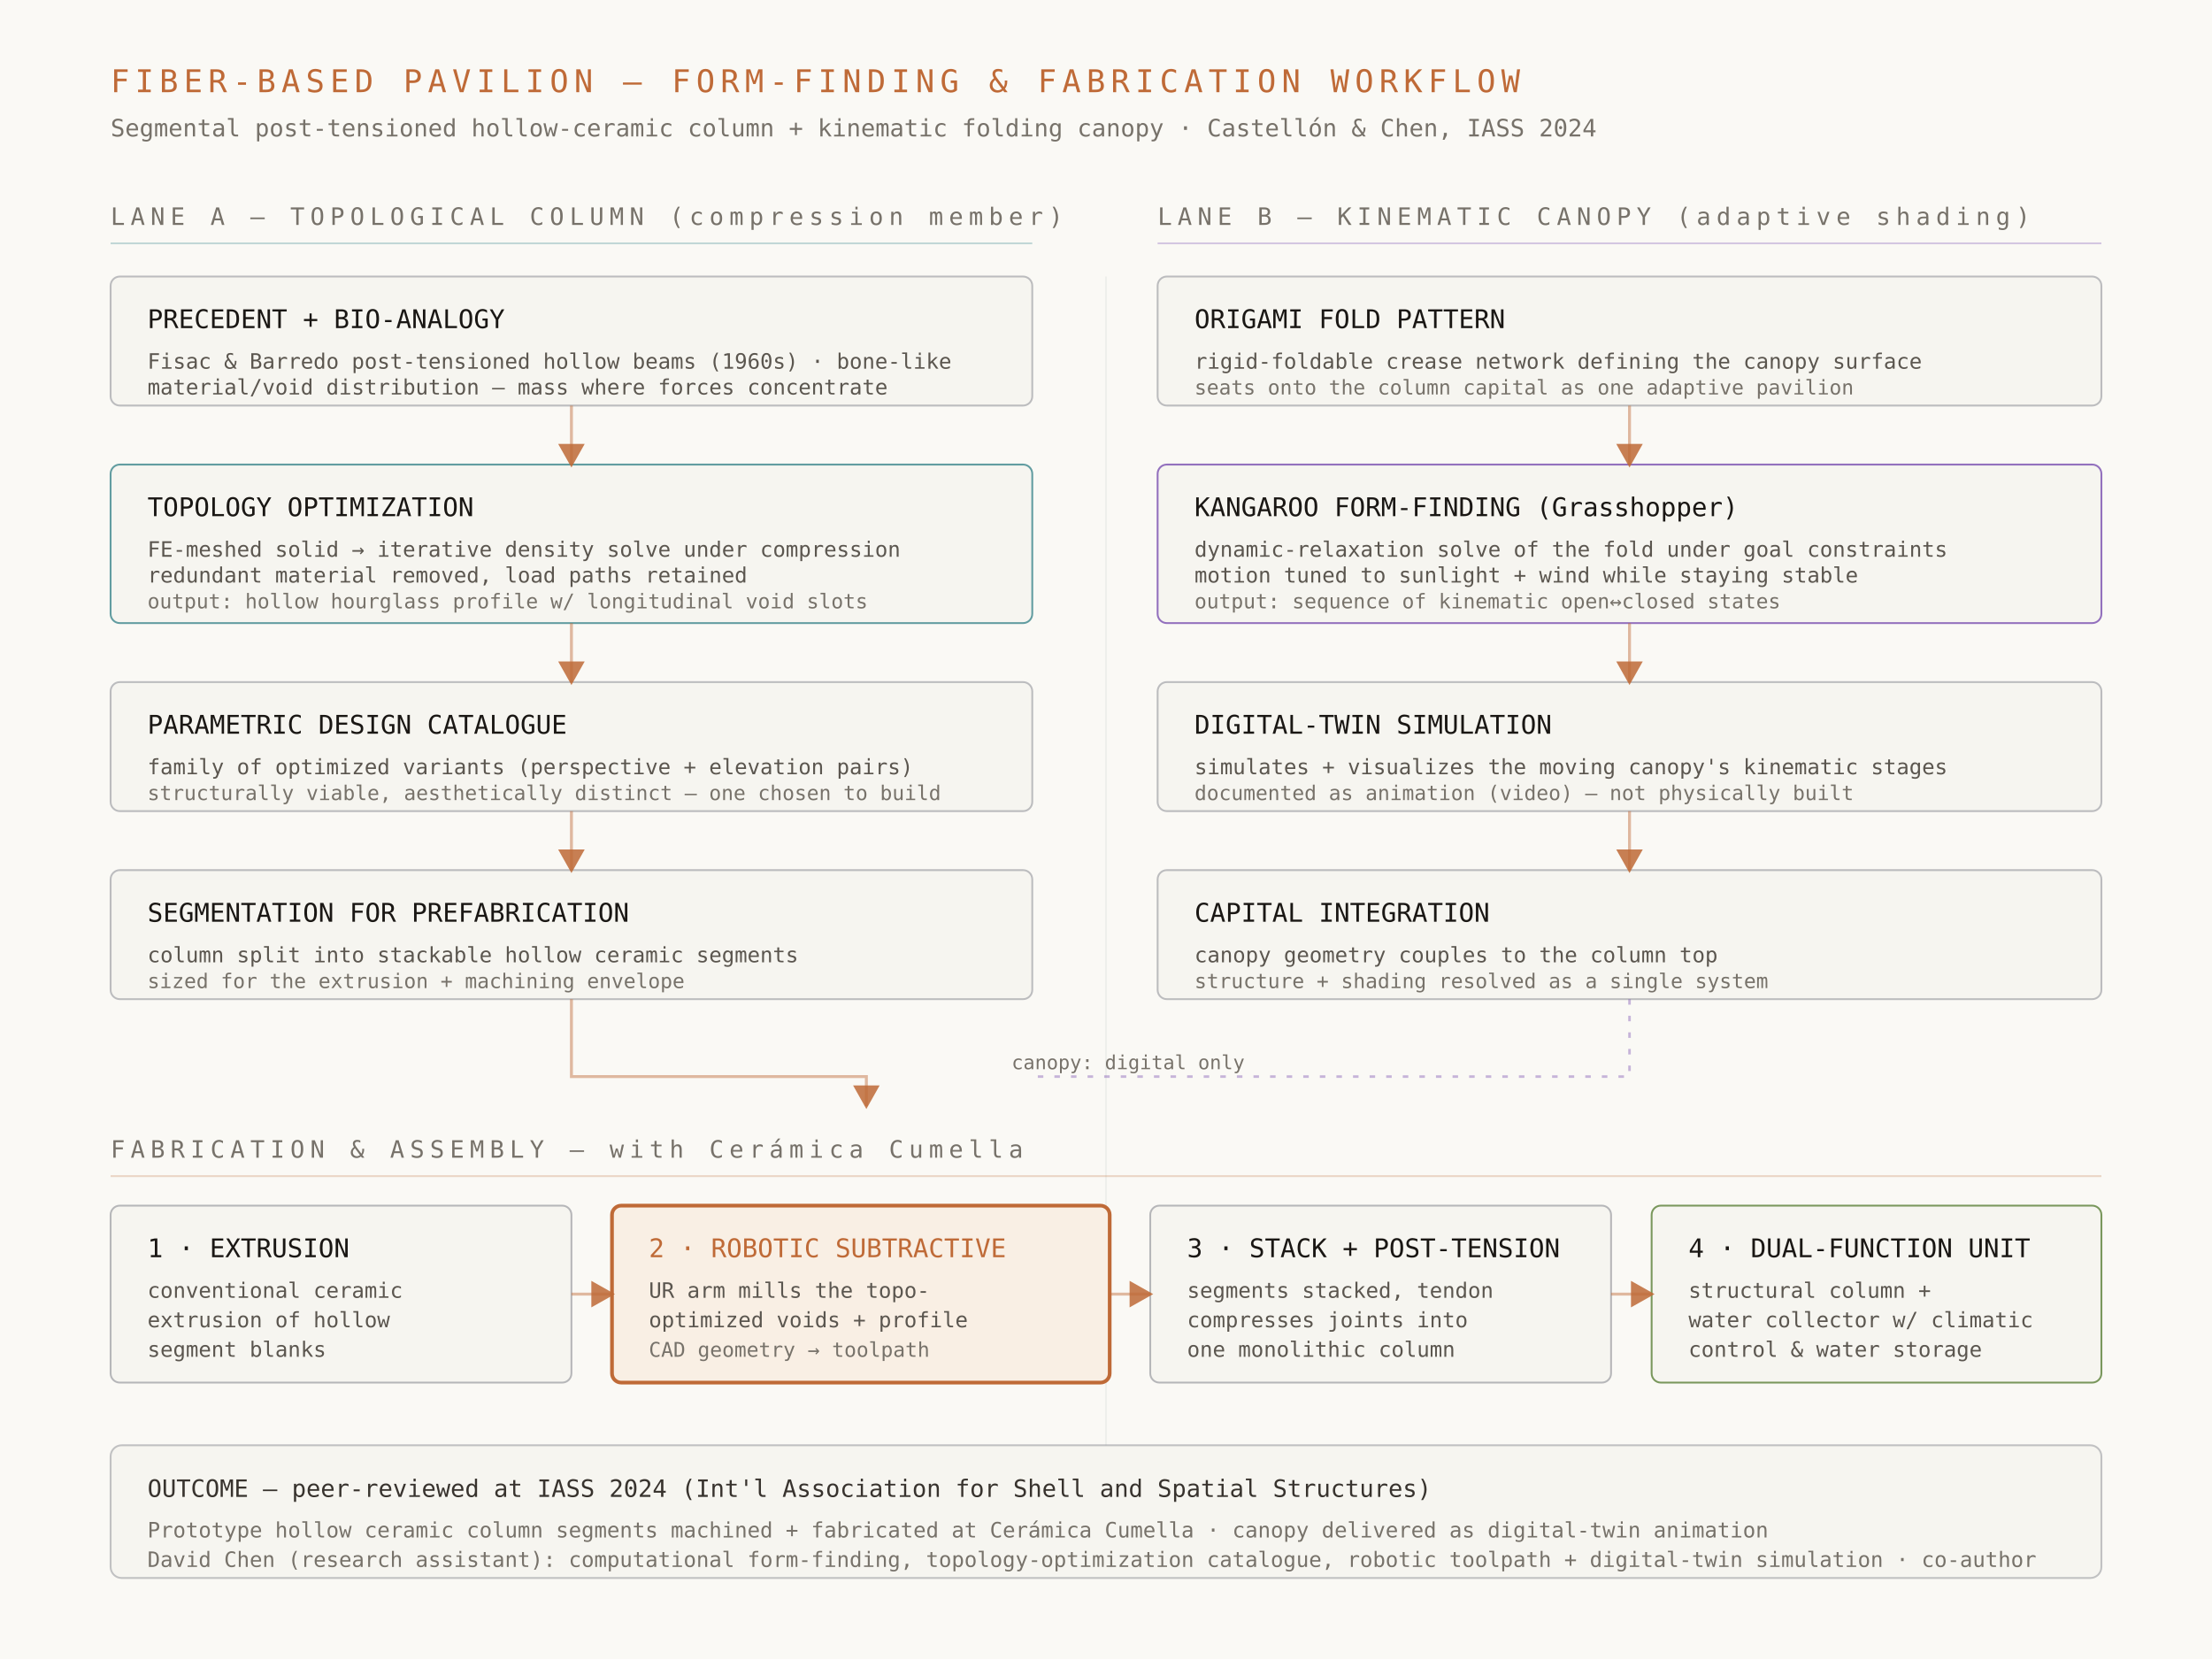
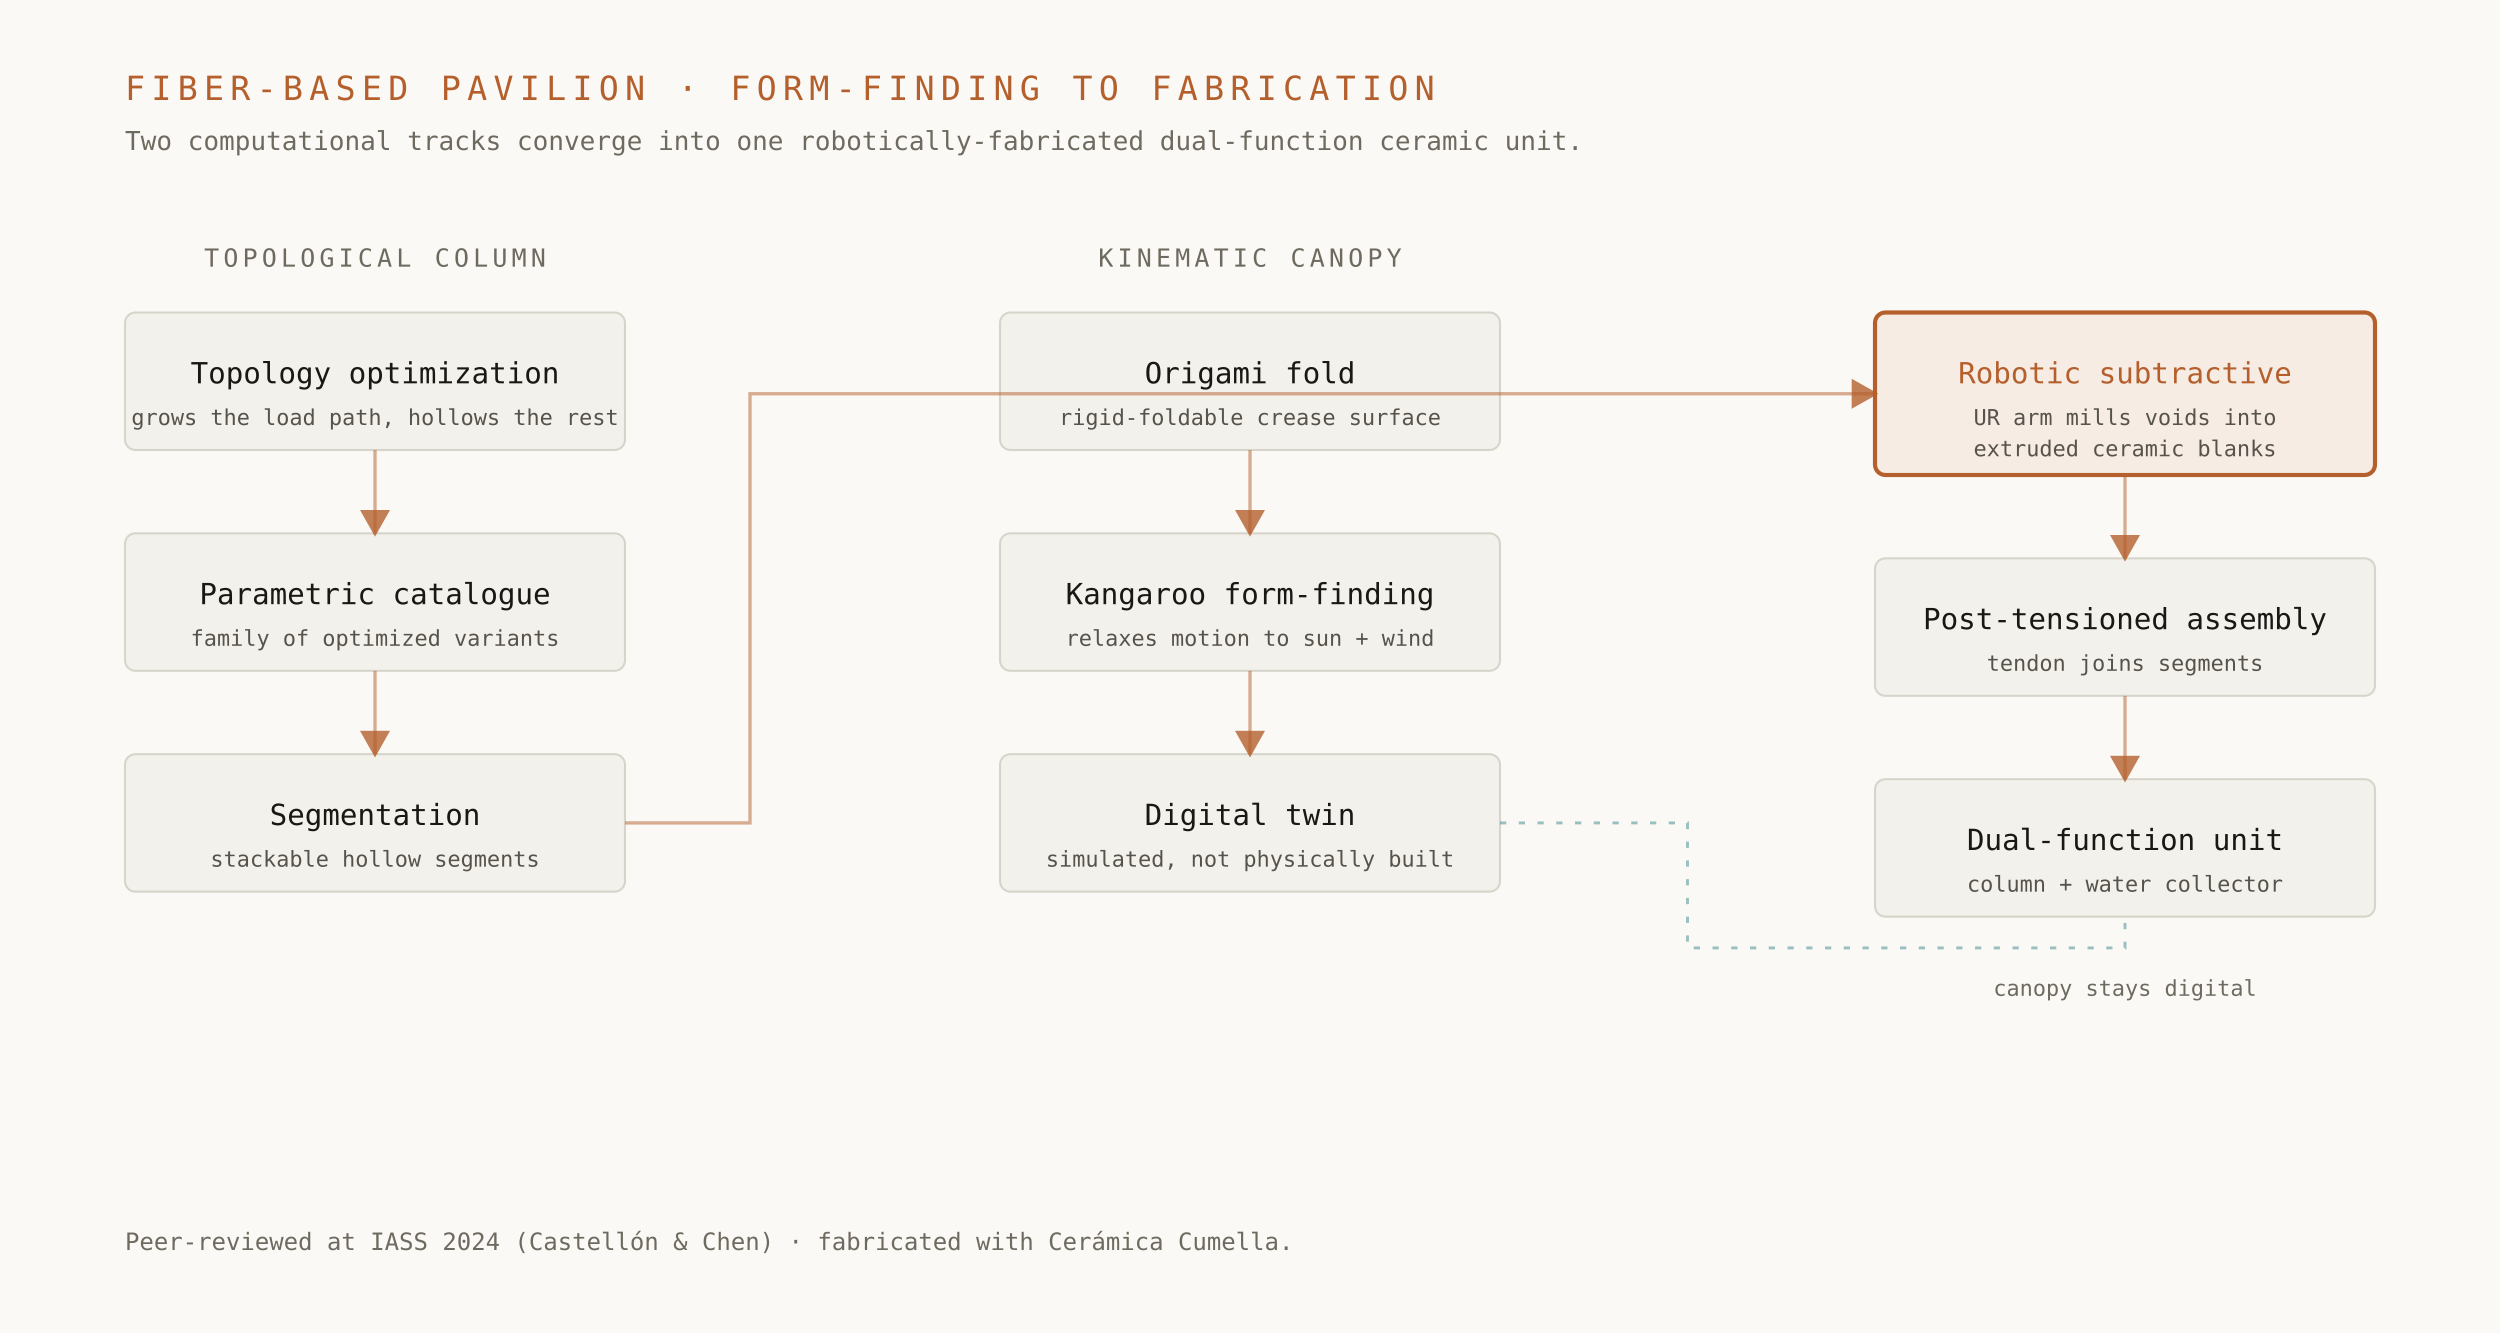
- <svg xmlns="http://www.w3.org/2000/svg" viewBox="0 0 1200 900" width="1200" height="900" font-family="'IBM Plex Mono', ui-monospace, monospace">
+ <svg xmlns="http://www.w3.org/2000/svg" viewBox="0 0 1200 640" width="1200" height="640" font-family="'IBM Plex Mono', ui-monospace, monospace">
  <defs>
    <marker id="fp-a" markerWidth="9" markerHeight="9" refX="7" refY="4.5" orient="auto">
-       <path d="M0,0 L8,4.5 L0,9 Z" fill="#bf6a37" fill-opacity="0.85" />
+       <path d="M0,0 L8,4.5 L0,9 Z" fill="#b45f2c" fill-opacity="0.8" />
    </marker>
  </defs>
-   <rect width="1200" height="900" fill="#faf9f5" />
-   <g stroke="#8a8d93" stroke-opacity="0.10" stroke-width="1">
-     <line x1="600" y1="150" x2="600" y2="812" />
+   <rect width="1200" height="640" fill="#faf9f5" />
+   <text x="60" y="48" fill="#b45f2c" font-size="16" letter-spacing="3">FIBER-BASED PAVILION · FORM-FINDING TO FABRICATION</text>
+   <text x="60" y="72" fill="#6f6a60" font-size="12.5">Two computational tracks converge into one robotically-fabricated dual-function ceramic unit.</text>
+   <text x="180" y="128" fill="#6f6a60" font-size="12" letter-spacing="2" text-anchor="middle">TOPOLOGICAL COLUMN</text>
+   <text x="600" y="128" fill="#6f6a60" font-size="12" letter-spacing="2" text-anchor="middle">KINEMATIC CANOPY</text>
+   <g font-size="14">
+     <rect x="60" y="150" width="240" height="66" rx="5" fill="#f2f1ec" stroke="#cbc7ba" stroke-opacity="0.7" />
+     <text x="180" y="184" fill="#1a1714" text-anchor="middle">Topology optimization</text>
+     <text x="180" y="204" fill="#57534b" font-size="10.5" text-anchor="middle">grows the load path, hollows the rest</text>
+     <rect x="60" y="256" width="240" height="66" rx="5" fill="#f2f1ec" stroke="#cbc7ba" stroke-opacity="0.7" />
+     <text x="180" y="290" fill="#1a1714" text-anchor="middle">Parametric catalogue</text>
+     <text x="180" y="310" fill="#57534b" font-size="10.5" text-anchor="middle">family of optimized variants</text>
+     <rect x="60" y="362" width="240" height="66" rx="5" fill="#f2f1ec" stroke="#cbc7ba" stroke-opacity="0.7" />
+     <text x="180" y="396" fill="#1a1714" text-anchor="middle">Segmentation</text>
+     <text x="180" y="416" fill="#57534b" font-size="10.5" text-anchor="middle">stackable hollow segments</text>
  </g>
-   <text x="60" y="50" fill="#bf6a37" font-size="17" letter-spacing="3">FIBER-BASED PAVILION — FORM-FINDING &amp; FABRICATION WORKFLOW</text>
-   <text x="60" y="74" fill="#77726a" font-size="13">Segmental post-tensioned hollow-ceramic column + kinematic folding canopy · Castellón &amp; Chen, IASS 2024</text>
-   <text x="60" y="122" fill="#77726a" font-size="13" letter-spacing="3">LANE A — TOPOLOGICAL COLUMN (compression member)</text>
-   <text x="628" y="122" fill="#77726a" font-size="13" letter-spacing="3">LANE B — KINEMATIC CANOPY (adaptive shading)</text>
-   <line x1="60" y1="132" x2="560" y2="132" stroke="#3c868c" stroke-opacity="0.30" stroke-width="1" />
-   <line x1="628" y1="132" x2="1140" y2="132" stroke="#7a4fb0" stroke-opacity="0.30" stroke-width="1" />
-   <g font-size="14">
-     <rect x="60" y="150" width="500" height="70" rx="5" fill="#f6f5f0" stroke="#8a8d93" stroke-opacity="0.55" />
-     <text x="80" y="178" fill="#1a1714">PRECEDENT + BIO-ANALOGY</text>
-     <text x="80" y="200" fill="#5b564f" font-size="11.5">Fisac &amp; Barredo post-tensioned hollow beams (1960s) · bone-like</text>
-     <text x="80" y="214" fill="#5b564f" font-size="11.5">material/void distribution — mass where forces concentrate</text>
-     <rect x="60" y="252" width="500" height="86" rx="5" fill="#f6f5f0" stroke="#3c868c" stroke-opacity="0.8" />
-     <text x="80" y="280" fill="#1a1714">TOPOLOGY OPTIMIZATION</text>
-     <text x="80" y="302" fill="#5b564f" font-size="11.5">FE-meshed solid → iterative density solve under compression</text>
-     <text x="80" y="316" fill="#5b564f" font-size="11.5">redundant material removed, load paths retained</text>
-     <text x="80" y="330" fill="#77726a" font-size="11">output: hollow hourglass profile w/ longitudinal void slots</text>
-     <rect x="60" y="370" width="500" height="70" rx="5" fill="#f6f5f0" stroke="#8a8d93" stroke-opacity="0.55" />
-     <text x="80" y="398" fill="#1a1714">PARAMETRIC DESIGN CATALOGUE</text>
-     <text x="80" y="420" fill="#5b564f" font-size="11.5">family of optimized variants (perspective + elevation pairs)</text>
-     <text x="80" y="434" fill="#77726a" font-size="11">structurally viable, aesthetically distinct — one chosen to build</text>
-     <rect x="60" y="472" width="500" height="70" rx="5" fill="#f6f5f0" stroke="#8a8d93" stroke-opacity="0.55" />
-     <text x="80" y="500" fill="#1a1714">SEGMENTATION FOR PREFABRICATION</text>
-     <text x="80" y="522" fill="#5b564f" font-size="11.5">column split into stackable hollow ceramic segments</text>
-     <text x="80" y="536" fill="#77726a" font-size="11">sized for the extrusion + machining envelope</text>
-   </g>
-   <g stroke="#bf6a37" stroke-opacity="0.45" stroke-width="1.6" fill="none">
-     <line x1="310" y1="220" x2="310" y2="252" marker-end="url(#fp-a)" />
-     <line x1="310" y1="338" x2="310" y2="370" marker-end="url(#fp-a)" />
-     <line x1="310" y1="440" x2="310" y2="472" marker-end="url(#fp-a)" />
+   <g stroke="#b45f2c" stroke-opacity="0.5" stroke-width="1.6" fill="none">
+     <line x1="180" y1="216" x2="180" y2="256" marker-end="url(#fp-a)" />
+     <line x1="180" y1="322" x2="180" y2="362" marker-end="url(#fp-a)" />
  </g>
  <g font-size="14">
-     <rect x="628" y="150" width="512" height="70" rx="5" fill="#f6f5f0" stroke="#8a8d93" stroke-opacity="0.55" />
-     <text x="648" y="178" fill="#1a1714">ORIGAMI FOLD PATTERN</text>
-     <text x="648" y="200" fill="#5b564f" font-size="11.5">rigid-foldable crease network defining the canopy surface</text>
-     <text x="648" y="214" fill="#77726a" font-size="11">seats onto the column capital as one adaptive pavilion</text>
-     <rect x="628" y="252" width="512" height="86" rx="5" fill="#f6f5f0" stroke="#7a4fb0" stroke-opacity="0.8" />
-     <text x="648" y="280" fill="#1a1714">KANGAROO FORM-FINDING (Grasshopper)</text>
-     <text x="648" y="302" fill="#5b564f" font-size="11.5">dynamic-relaxation solve of the fold under goal constraints</text>
-     <text x="648" y="316" fill="#5b564f" font-size="11.5">motion tuned to sunlight + wind while staying stable</text>
-     <text x="648" y="330" fill="#77726a" font-size="11">output: sequence of kinematic open↔closed states</text>
-     <rect x="628" y="370" width="512" height="70" rx="5" fill="#f6f5f0" stroke="#8a8d93" stroke-opacity="0.55" />
-     <text x="648" y="398" fill="#1a1714">DIGITAL-TWIN SIMULATION</text>
-     <text x="648" y="420" fill="#5b564f" font-size="11.5">simulates + visualizes the moving canopy's kinematic stages</text>
-     <text x="648" y="434" fill="#77726a" font-size="11">documented as animation (video) — not physically built</text>
-     <rect x="628" y="472" width="512" height="70" rx="5" fill="#f6f5f0" stroke="#8a8d93" stroke-opacity="0.55" />
-     <text x="648" y="500" fill="#1a1714">CAPITAL INTEGRATION</text>
-     <text x="648" y="522" fill="#5b564f" font-size="11.5">canopy geometry couples to the column top</text>
-     <text x="648" y="536" fill="#77726a" font-size="11">structure + shading resolved as a single system</text>
+     <rect x="480" y="150" width="240" height="66" rx="5" fill="#f2f1ec" stroke="#cbc7ba" stroke-opacity="0.7" />
+     <text x="600" y="184" fill="#1a1714" text-anchor="middle">Origami fold</text>
+     <text x="600" y="204" fill="#57534b" font-size="10.5" text-anchor="middle">rigid-foldable crease surface</text>
+     <rect x="480" y="256" width="240" height="66" rx="5" fill="#f2f1ec" stroke="#cbc7ba" stroke-opacity="0.7" />
+     <text x="600" y="290" fill="#1a1714" text-anchor="middle">Kangaroo form-finding</text>
+     <text x="600" y="310" fill="#57534b" font-size="10.5" text-anchor="middle">relaxes motion to sun + wind</text>
+     <rect x="480" y="362" width="240" height="66" rx="5" fill="#f2f1ec" stroke="#cbc7ba" stroke-opacity="0.7" />
+     <text x="600" y="396" fill="#1a1714" text-anchor="middle">Digital twin</text>
+     <text x="600" y="416" fill="#57534b" font-size="10.5" text-anchor="middle">simulated, not physically built</text>
  </g>
-   <g stroke="#bf6a37" stroke-opacity="0.45" stroke-width="1.6" fill="none">
-     <line x1="884" y1="220" x2="884" y2="252" marker-end="url(#fp-a)" />
-     <line x1="884" y1="338" x2="884" y2="370" marker-end="url(#fp-a)" />
-     <line x1="884" y1="440" x2="884" y2="472" marker-end="url(#fp-a)" />
+   <g stroke="#b45f2c" stroke-opacity="0.5" stroke-width="1.6" fill="none">
+     <line x1="600" y1="216" x2="600" y2="256" marker-end="url(#fp-a)" />
+     <line x1="600" y1="322" x2="600" y2="362" marker-end="url(#fp-a)" />
  </g>
-   <g stroke="#bf6a37" stroke-opacity="0.45" stroke-width="1.6" fill="none">
-     <path d="M310,542 L310,584 L470,584 L470,600" marker-end="url(#fp-a)" />
+   <g font-size="14">
+     <rect x="900" y="150" width="240" height="78" rx="5" fill="#f6ece4" stroke="#b45f2c" stroke-width="2" />
+     <text x="1020" y="184" fill="#b45f2c" text-anchor="middle">Robotic subtractive</text>
+     <text x="1020" y="204" fill="#57534b" font-size="10.5" text-anchor="middle">UR arm mills voids into</text>
+     <text x="1020" y="219" fill="#57534b" font-size="10.5" text-anchor="middle">extruded ceramic blanks</text>
+     <rect x="900" y="268" width="240" height="66" rx="5" fill="#f2f1ec" stroke="#cbc7ba" stroke-opacity="0.7" />
+     <text x="1020" y="302" fill="#1a1714" text-anchor="middle">Post-tensioned assembly</text>
+     <text x="1020" y="322" fill="#57534b" font-size="10.5" text-anchor="middle">tendon joins segments</text>
+     <rect x="900" y="374" width="240" height="66" rx="5" fill="#f2f1ec" stroke="#cbc7ba" stroke-opacity="0.7" />
+     <text x="1020" y="408" fill="#1a1714" text-anchor="middle">Dual-function unit</text>
+     <text x="1020" y="428" fill="#57534b" font-size="10.5" text-anchor="middle">column + water collector</text>
  </g>
-   <path d="M884,542 L884,584 L560,584" stroke="#7a4fb0" stroke-opacity="0.4" stroke-width="1.4" stroke-dasharray="3 6" fill="none" />
-   <text x="612" y="580" fill="#77726a" font-size="10.5" text-anchor="middle">canopy: digital only</text>
-   <text x="60" y="628" fill="#77726a" font-size="13" letter-spacing="3">FABRICATION &amp; ASSEMBLY — with Cerámica Cumella</text>
-   <line x1="60" y1="638" x2="1140" y2="638" stroke="#bf6a37" stroke-opacity="0.25" stroke-width="1" />
-   <g font-size="14">
-     <rect x="60" y="654" width="250" height="96" rx="5" fill="#f6f5f0" stroke="#8a8d93" stroke-opacity="0.6" />
-     <text x="80" y="682" fill="#1a1714">1 · EXTRUSION</text>
-     <text x="80" y="704" fill="#5b564f" font-size="11.5">conventional ceramic</text>
-     <text x="80" y="720" fill="#5b564f" font-size="11.5">extrusion of hollow</text>
-     <text x="80" y="736" fill="#5b564f" font-size="11.5">segment blanks</text>
-     <rect x="332" y="654" width="270" height="96" rx="5" fill="#f9efe4" stroke="#bf6a37" stroke-width="2" />
-     <text x="352" y="682" fill="#bf6a37">2 · ROBOTIC SUBTRACTIVE</text>
-     <text x="352" y="704" fill="#5b564f" font-size="11.5">UR arm mills the topo-</text>
-     <text x="352" y="720" fill="#5b564f" font-size="11.5">optimized voids + profile</text>
-     <text x="352" y="736" fill="#77726a" font-size="11">CAD geometry → toolpath</text>
-     <rect x="624" y="654" width="250" height="96" rx="5" fill="#f6f5f0" stroke="#8a8d93" stroke-opacity="0.6" />
-     <text x="644" y="682" fill="#1a1714">3 · STACK + POST-TENSION</text>
-     <text x="644" y="704" fill="#5b564f" font-size="11.5">segments stacked, tendon</text>
-     <text x="644" y="720" fill="#5b564f" font-size="11.5">compresses joints into</text>
-     <text x="644" y="736" fill="#5b564f" font-size="11.5">one monolithic column</text>
-     <rect x="896" y="654" width="244" height="96" rx="5" fill="#f6f5f0" stroke="#5a8038" stroke-opacity="0.8" />
-     <text x="916" y="682" fill="#1a1714">4 · DUAL-FUNCTION UNIT</text>
-     <text x="916" y="704" fill="#5b564f" font-size="11.5">structural column +</text>
-     <text x="916" y="720" fill="#5b564f" font-size="11.5">water collector w/ climatic</text>
-     <text x="916" y="736" fill="#5b564f" font-size="11.5">control &amp; water storage</text>
+   <g stroke="#b45f2c" stroke-opacity="0.5" stroke-width="1.6" fill="none">
+     <line x1="1020" y1="228" x2="1020" y2="268" marker-end="url(#fp-a)" />
+     <line x1="1020" y1="334" x2="1020" y2="374" marker-end="url(#fp-a)" />
  </g>
-   <g stroke="#bf6a37" stroke-opacity="0.45" stroke-width="1.6" fill="none">
-     <line x1="310" y1="702" x2="332" y2="702" marker-end="url(#fp-a)" />
-     <line x1="602" y1="702" x2="624" y2="702" marker-end="url(#fp-a)" />
-     <line x1="874" y1="702" x2="896" y2="702" marker-end="url(#fp-a)" />
+   <g stroke="#b45f2c" stroke-opacity="0.5" stroke-width="1.6" fill="none">
+     <path d="M300,395 L360,395 L360,189 L900,189" marker-end="url(#fp-a)" />
  </g>
-   <rect x="60" y="784" width="1080" height="72" rx="6" fill="#f6f5f0" stroke="#8a8d93" stroke-opacity="0.5" />
-   <text x="80" y="812" fill="#38332e" font-size="13">OUTCOME — peer-reviewed at IASS 2024 (Int'l Association for Shell and Spatial Structures)</text>
-   <text x="80" y="834" fill="#77726a" font-size="11.5">Prototype hollow ceramic column segments machined + fabricated at Cerámica Cumella · canopy delivered as digital-twin animation</text>
-   <text x="80" y="850" fill="#77726a" font-size="11.5">David Chen (research assistant): computational form-finding, topology-optimization catalogue, robotic toolpath + digital-twin simulation · co-author</text>
+   <path d="M720,395 L810,395 L810,455 L1020,455 L1020,440" stroke="#3c868c" stroke-opacity="0.5" stroke-width="1.4" stroke-dasharray="3 6" fill="none" />
+   <text x="1020" y="478" fill="#6f6a60" font-size="10.5" text-anchor="middle">canopy stays digital</text>
+   <text x="60" y="600" fill="#6f6a60" font-size="11.5">Peer-reviewed at IASS 2024 (Castellón &amp; Chen) · fabricated with Cerámica Cumella.</text>
</svg>
